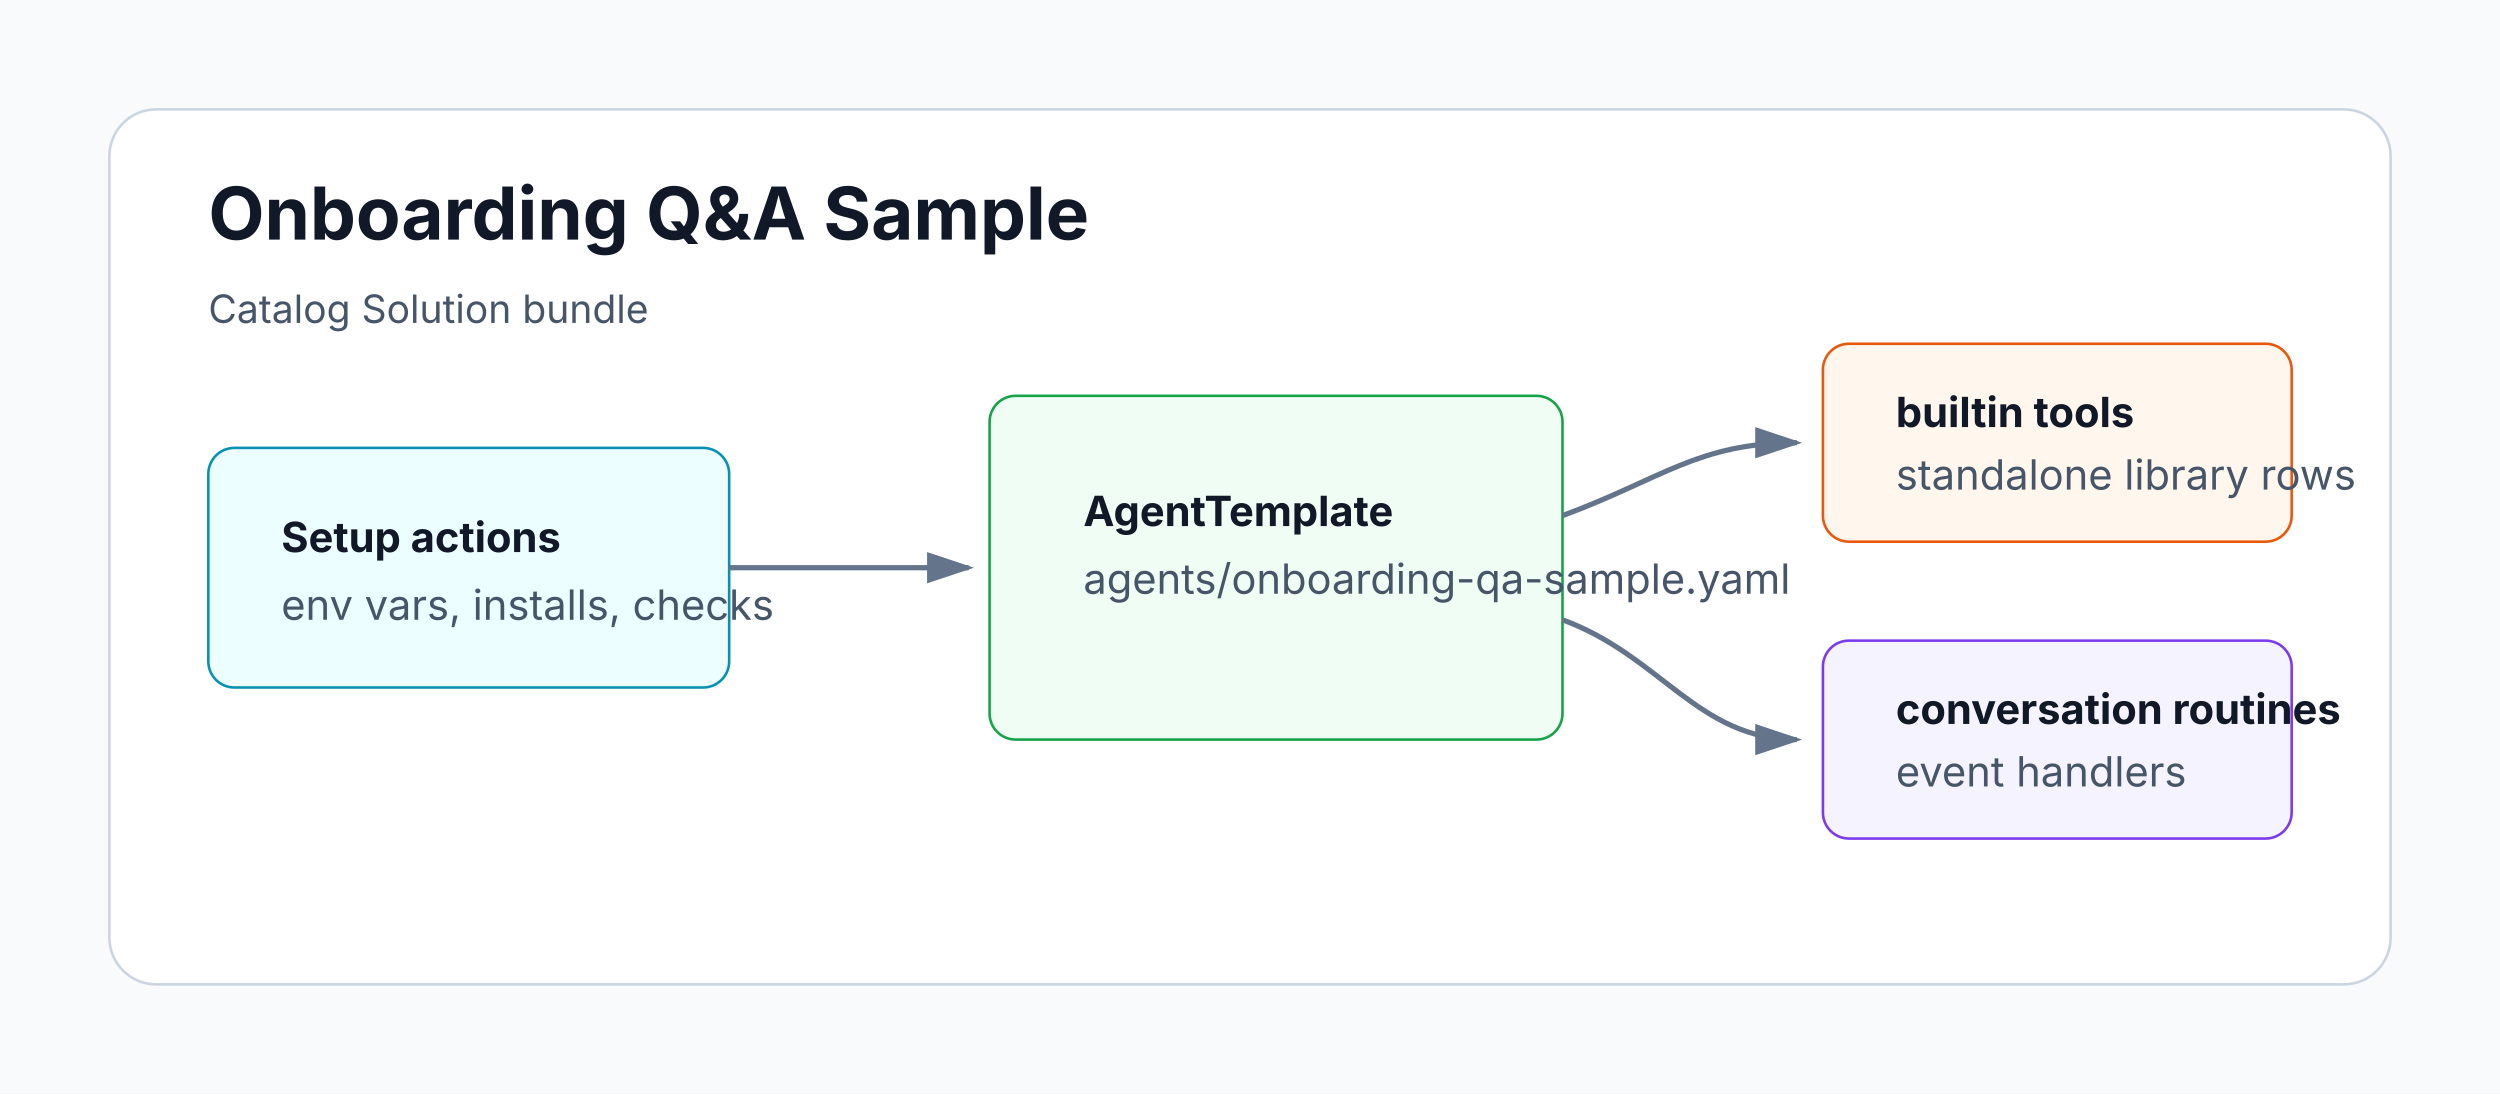
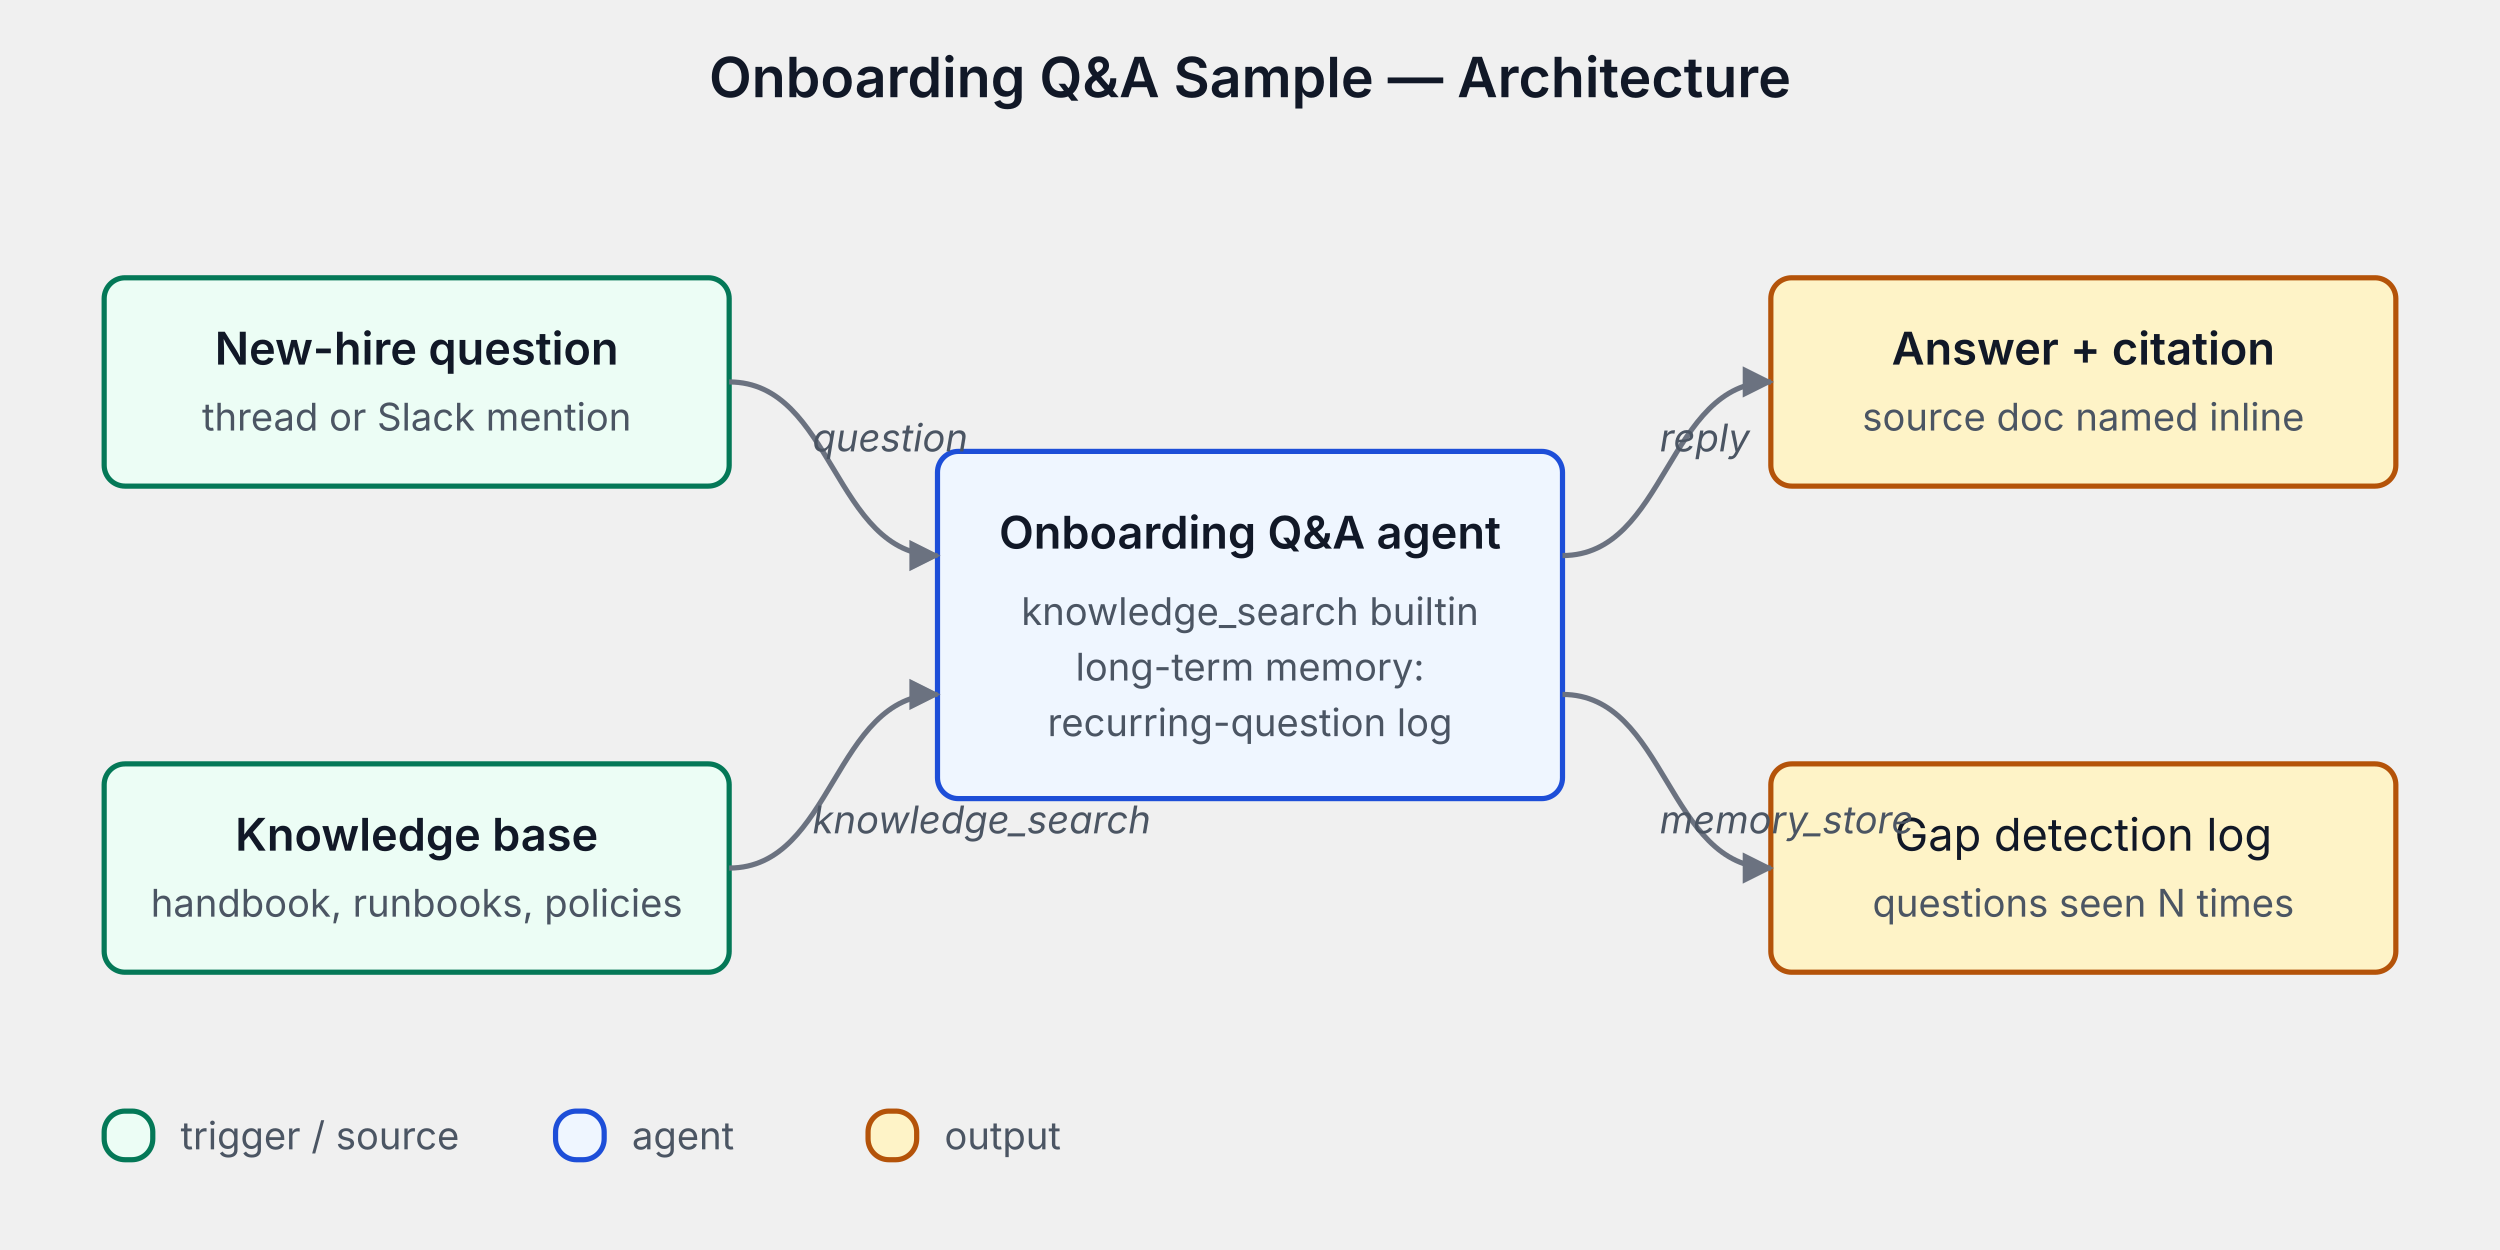
- <svg xmlns="http://www.w3.org/2000/svg" width="960" height="420" viewBox="0 0 960 420" role="img" aria-labelledby="title desc">
-   <rect width="960" height="420" fill="#f8fafc" />
-   <rect x="42" y="42" width="876" height="336" rx="18" fill="#ffffff" stroke="#cbd5e1" />
-   <text x="80" y="92" font-family="Inter, Arial, sans-serif" font-size="28" font-weight="700" fill="#111827">Onboarding Q&amp;A Sample</text>
-   <text x="80" y="124" font-family="Inter, Arial, sans-serif" font-size="15" fill="#475569">Catalog Solution bundle</text>
-   <g font-family="Inter, Arial, sans-serif" font-size="16" fill="#111827">
-     <rect x="80" y="172" width="200" height="92" rx="10" fill="#ecfeff" stroke="#0891b2" />
-     <text x="108" y="212" font-weight="700">Setup actions</text>
-     <text x="108" y="238" fill="#475569">env vars, installs, checks</text>
-     <rect x="380" y="152" width="220" height="132" rx="10" fill="#f0fdf4" stroke="#16a34a" />
-     <text x="416" y="202" font-weight="700">AgentTemplate</text>
-     <text x="416" y="228" fill="#475569">agents/onboarding-qa-sample.yaml</text>
-     <rect x="700" y="132" width="180" height="76" rx="10" fill="#fff7ed" stroke="#ea580c" />
-     <text x="728" y="164" font-weight="700">builtin tools</text>
-     <text x="728" y="188" fill="#475569">standalone library rows</text>
-     <rect x="700" y="246" width="180" height="76" rx="10" fill="#f5f3ff" stroke="#7c3aed" />
-     <text x="728" y="278" font-weight="700">conversation routines</text>
-     <text x="728" y="302" fill="#475569">event handlers</text>
-   </g>
-   <g stroke="#64748b" stroke-width="2" fill="none" marker-end="url(#arrow)">
-     <path d="M280 218 H372" />
-     <path d="M600 198 C638 184 652 170 690 170" />
-     <path d="M600 238 C638 252 652 284 690 284" />
-   </g>
+ <svg xmlns="http://www.w3.org/2000/svg" viewBox="0 0 720 360" font-family="-apple-system, system-ui, sans-serif" font-size="13" role="img" aria-labelledby="title desc">
+   <style>
+     .box { fill: #ffffff; stroke: #4b5563; stroke-width: 1.5; rx: 6; ry: 6; }
+     .input { fill: #ecfdf5; stroke: #047857; }
+     .agent { fill: #eff6ff; stroke: #1d4ed8; }
+     .output { fill: #fef3c7; stroke: #b45309; }
+     .label { fill: #111827; }
+     .sublabel { fill: #4b5563; font-size: 11px; }
+     .arrow { fill: none; stroke: #6b7280; stroke-width: 1.5; marker-end: url(#a); }
+     .arrow-label { fill: #4b5563; font-size: 11px; font-style: italic; }
+     .title { font-size: 16px; font-weight: 600; fill: #111827; }
+     .legend-label { fill: #4b5563; font-size: 11px; }
+   </style>
  <defs>
-     <marker id="arrow" markerWidth="10" markerHeight="10" refX="8" refY="3" orient="auto" markerUnits="strokeWidth">
-       <path d="M0,0 L0,6 L9,3 z" fill="#64748b" />
+     <marker id="a" viewBox="0 0 10 10" refX="9" refY="5" markerWidth="6" markerHeight="6" orient="auto-start-reverse">
+       <path d="M0,0 L10,5 L0,10 z" fill="#6b7280" />
    </marker>
  </defs>
+   <text x="360" y="28" text-anchor="middle" class="title">Onboarding Q&amp;A Sample — Architecture</text>
+   <rect class="box input" x="30" y="80" width="180" height="60" />
+   <text x="120" y="105" text-anchor="middle" class="label" font-weight="600">New-hire question</text>
+   <text x="120" y="124" text-anchor="middle" class="sublabel">thread or Slack mention</text>
+   <rect class="box input" x="30" y="220" width="180" height="60" />
+   <text x="120" y="245" text-anchor="middle" class="label" font-weight="600">Knowledge base</text>
+   <text x="120" y="264" text-anchor="middle" class="sublabel">handbook, runbooks, policies</text>
+   <rect class="box agent" x="270" y="130" width="180" height="100" />
+   <text x="360" y="158" text-anchor="middle" class="label" font-weight="600">Onboarding Q&amp;A agent</text>
+   <text x="360" y="180" text-anchor="middle" class="sublabel">knowledge_search builtin</text>
+   <text x="360" y="196" text-anchor="middle" class="sublabel">long-term memory:</text>
+   <text x="360" y="212" text-anchor="middle" class="sublabel">recurring-question log</text>
+   <rect class="box output" x="510" y="80" width="180" height="60" />
+   <text x="600" y="105" text-anchor="middle" class="label" font-weight="600">Answer + citation</text>
+   <text x="600" y="124" text-anchor="middle" class="sublabel">source doc named inline</text>
+   <rect class="box output" x="510" y="220" width="180" height="60" />
+   <text x="600" y="245" text-anchor="middle" class="label">Gap detection log</text>
+   <text x="600" y="264" text-anchor="middle" class="sublabel">questions seen N times</text>
+   <path class="arrow" d="M210 110 C 240 110, 240 160, 270 160" />
+   <text x="234" y="130" class="arrow-label">question</text>
+   <path class="arrow" d="M210 250 C 240 250, 240 200, 270 200" />
+   <text x="234" y="240" class="arrow-label">knowledge_search</text>
+   <path class="arrow" d="M450 160 C 480 160, 480 110, 510 110" />
+   <text x="478" y="130" class="arrow-label">reply</text>
+   <path class="arrow" d="M450 200 C 480 200, 480 250, 510 250" />
+   <text x="478" y="240" class="arrow-label">memory_store</text>
+   <g transform="translate(30, 320)">
+     <rect class="box input" x="0" y="0" width="14" height="14" />
+     <text x="22" y="11" class="legend-label">trigger / source</text>
+     <rect class="box agent" x="130" y="0" width="14" height="14" />
+     <text x="152" y="11" class="legend-label">agent</text>
+     <rect class="box output" x="220" y="0" width="14" height="14" />
+     <text x="242" y="11" class="legend-label">output</text>
+   </g>
</svg>
